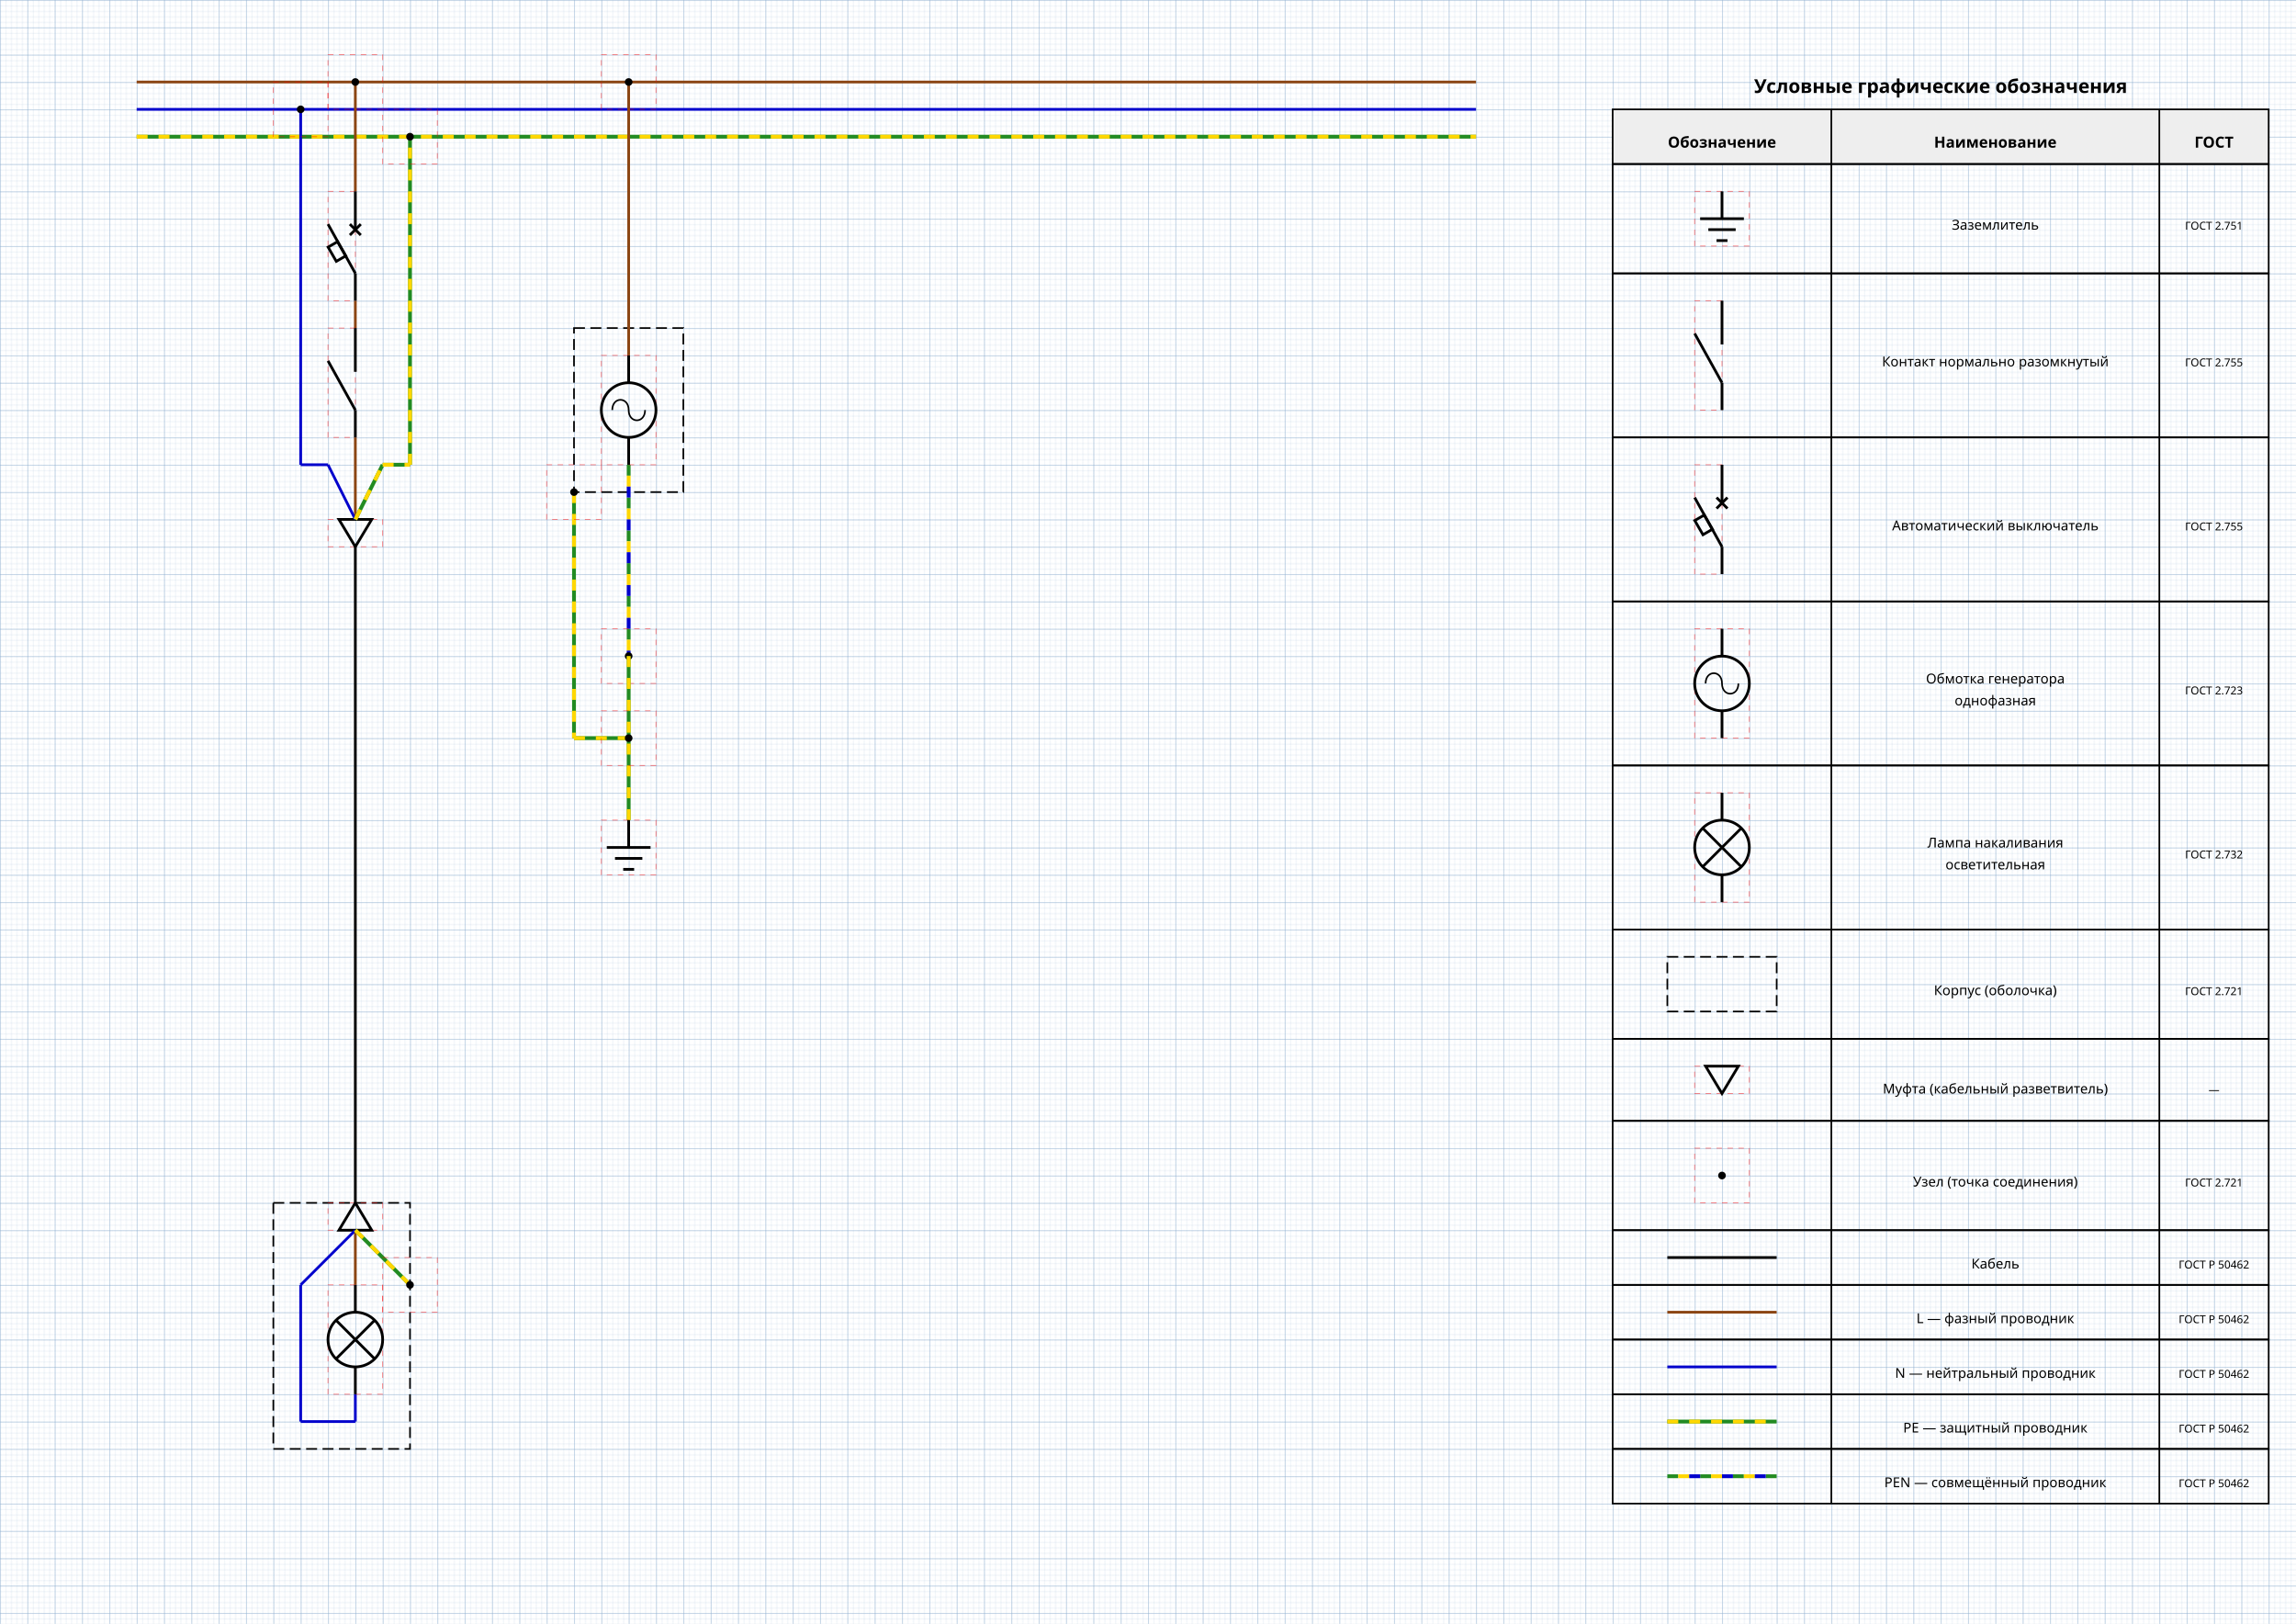
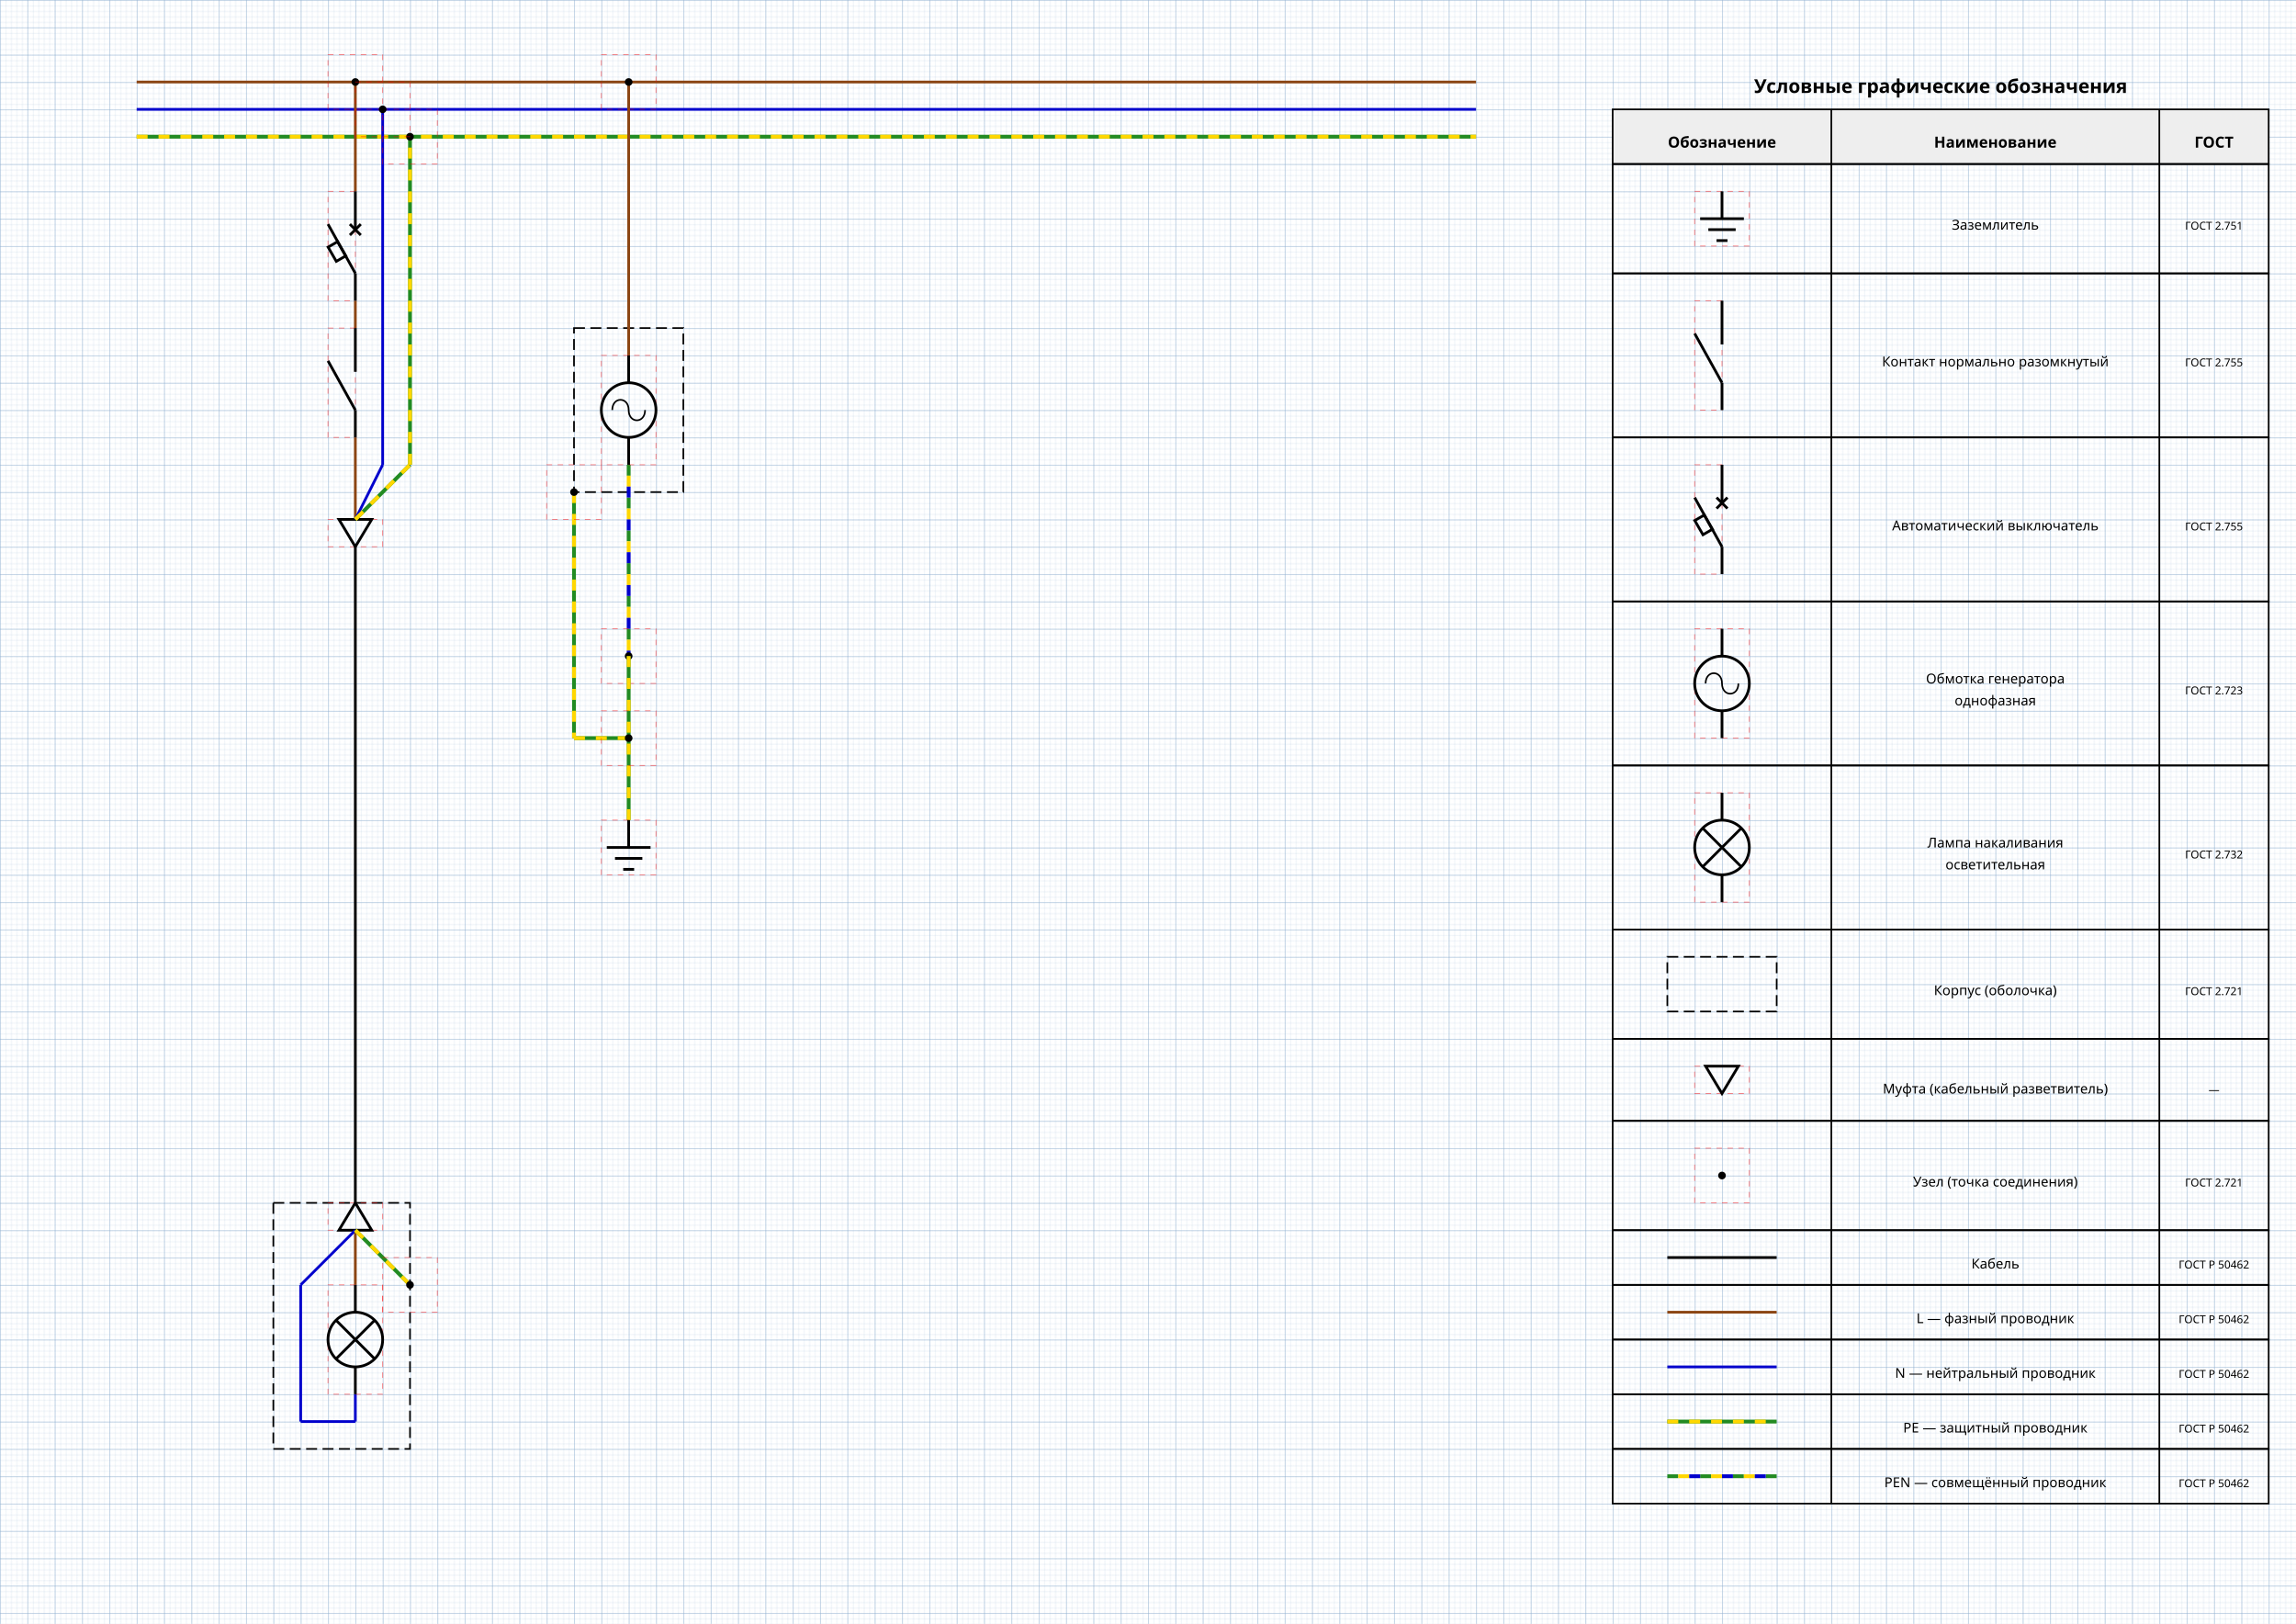
<svg xmlns="http://www.w3.org/2000/svg" width="420mm" height="297mm" viewBox="0 0 420 297">
  <rect width="420" height="297" fill="white" />
  <defs>
    <pattern id="mm1" width="1" height="1" patternUnits="userSpaceOnUse">
      <line x1="0" y1="0" x2="0" y2="1" stroke="#c8d8e8" stroke-width="0.1" />
      <line x1="0" y1="0" x2="1" y2="0" stroke="#c8d8e8" stroke-width="0.1" />
    </pattern>
    <pattern id="mm5" width="5" height="5" patternUnits="userSpaceOnUse">
      <rect width="5" height="5" fill="url(#mm1)" />
      <line x1="0" y1="0" x2="0" y2="5" stroke="#90b0d0" stroke-width="0.15" />
      <line x1="0" y1="0" x2="5" y2="0" stroke="#90b0d0" stroke-width="0.15" />
    </pattern>
    <symbol id="ugo-node" overflow="visible">
      <rect x="-5" y="-5" width="10" height="10" fill="none" stroke="red" stroke-width="0.15" stroke-dasharray="1,1" opacity="0.5" />
      <circle cx="0" cy="0" r="0.7" fill="black" stroke="none" />
    </symbol>
    <symbol id="ugo-ground" overflow="visible">
      <rect x="-5" y="0" width="10" height="10" fill="none" stroke="red" stroke-width="0.15" stroke-dasharray="1,1" opacity="0.5" />
      <g stroke="black" stroke-width="0.5">
        <line x1="0" y1="0" x2="0" y2="5" />
        <line x1="-4" y1="5" x2="4" y2="5" />
        <line x1="-2.5" y1="7" x2="2.5" y2="7" />
        <line x1="-1" y1="9" x2="1" y2="9" />
      </g>
    </symbol>
    <symbol id="ugo-contact" overflow="visible">
      <rect x="-5" y="0" width="5" height="20" fill="none" stroke="red" stroke-width="0.15" stroke-dasharray="1,1" opacity="0.5" />
      <g stroke="black" stroke-width="0.5" fill="none">
        <line x1="0" y1="0" x2="0" y2="8" />
        <line x1="0" y1="15" x2="-5" y2="6" />
        <line x1="0" y1="15" x2="0" y2="20" />
      </g>
    </symbol>
    <symbol id="ugo-breaker" overflow="visible">
      <rect x="-5" y="0" width="5" height="20" fill="none" stroke="red" stroke-width="0.15" stroke-dasharray="1,1" opacity="0.5" />
      <g stroke="black" stroke-width="0.5" fill="none">
        <line x1="0" y1="0" x2="0" y2="7" />
        <line x1="-1" y1="6" x2="1" y2="8" />
        <line x1="-1" y1="8" x2="1" y2="6" />
        <line x1="0" y1="15" x2="-5" y2="6" />
        <rect x="-2" y="-1.5" width="2" height="3" fill="none" stroke="black" stroke-width="0.5" transform="translate(-2.5, 10.5) rotate(-30)" />
        <line x1="0" y1="15" x2="0" y2="20" />
      </g>
    </symbol>
    <symbol id="ugo-generator" overflow="visible">
      <rect x="-5" y="0" width="10" height="20" fill="none" stroke="red" stroke-width="0.15" stroke-dasharray="1,1" opacity="0.5" />
      <g stroke="black" stroke-width="0.5" fill="none">
        <line x1="0" y1="0" x2="0" y2="5" />
        <circle cx="0" cy="10" r="5" />
        <path d="M-3,10 C-3,7.5 0,7.5 0,10 S3,12.5 3,10" stroke-width="0.3" />
        <line x1="0" y1="15" x2="0" y2="20" />
      </g>
    </symbol>
    <symbol id="ugo-lamp" overflow="visible">
      <rect x="-5" y="0" width="10" height="20" fill="none" stroke="red" stroke-width="0.15" stroke-dasharray="1,1" opacity="0.5" />
      <g stroke="black" stroke-width="0.5" fill="none">
        <line x1="0" y1="0" x2="0" y2="5" />
        <circle cx="0" cy="10" r="5" />
        <line x1="-3.5" y1="6.5" x2="3.5" y2="13.5" />
        <line x1="3.5" y1="6.5" x2="-3.5" y2="13.5" />
        <line x1="0" y1="15" x2="0" y2="20" />
      </g>
    </symbol>
    <symbol id="ugo-mufta" overflow="visible">
      <rect x="-5" y="0" width="10" height="5" fill="none" stroke="red" stroke-width="0.15" stroke-dasharray="1,1" opacity="0.5" />
      <polygon points="-3,0 3,0 0,5" stroke="black" stroke-width="0.5" fill="none" />
    </symbol>
  </defs>
  <rect width="420" height="297" fill="url(#mm5)" />
  <line x1="25" y1="15" x2="270" y2="15" stroke="#8B4513" stroke-width="0.5" />
  <line x1="25" y1="20" x2="270" y2="20" stroke="#0000CC" stroke-width="0.5" />
  <g stroke-width="0.7">
    <line x1="25" y1="25" x2="270" y2="25" stroke="#228B22" />
    <line x1="25" y1="25" x2="270" y2="25" stroke="#FFD700" stroke-dasharray="2,2" />
  </g>
  <rect x="50" y="220" width="25" height="45" fill="none" stroke="black" stroke-width="0.3" stroke-dasharray="2,1" />
  <rect x="105" y="60" width="20" height="30" fill="none" stroke="black" stroke-width="0.3" stroke-dasharray="2,1" />
  <g stroke="#8B4513" stroke-width="0.5">
    <line x1="65" y1="15" x2="65" y2="35" />
    <line x1="115" y1="15" x2="115" y2="65" />
    <line x1="65" y1="55" x2="65" y2="60" />
    <line x1="65" y1="80" x2="65" y2="95" />
    <line x1="65" y1="225" x2="65" y2="235" />
  </g>
  <use href="#ugo-breaker" x="65" y="35" />
  <use href="#ugo-contact" x="65" y="60" />
  <use href="#ugo-mufta" x="65" y="95" />
  <line x1="65" y1="100" x2="65" y2="220" stroke="black" stroke-width="0.5" />
  <g transform="translate(65, 225) scale(1, -1)">
    <use href="#ugo-mufta" />
  </g>
  <g stroke="#0000CC" stroke-width="0.5">
-     <line x1="55" y1="20" x2="55" y2="85" />
-     <line x1="55" y1="85" x2="60" y2="85" />
-     <line x1="60" y1="85" x2="65" y2="95" />
+     <line x1="70" y1="20" x2="70" y2="85" />
+     <line x1="70" y1="85" x2="65" y2="95" />
    <line x1="65" y1="225" x2="55" y2="235" />
    <line x1="55" y1="235" x2="55" y2="260" />
    <line x1="55" y1="260" x2="65" y2="260" />
    <line x1="65" y1="260" x2="65" y2="255" />
  </g>
  <g stroke-width="0.7">
    <line x1="115" y1="85" x2="115" y2="120" stroke="#228B22" stroke-dasharray="2,4" stroke-dashoffset="0" />
    <line x1="115" y1="85" x2="115" y2="120" stroke="#FFD700" stroke-dasharray="2,4" stroke-dashoffset="4" />
    <line x1="115" y1="85" x2="115" y2="120" stroke="#0000CC" stroke-dasharray="2,4" stroke-dashoffset="2" />
  </g>
  <use href="#ugo-node" x="115" y="120" />
  <g stroke-width="0.7">
    <line x1="115" y1="120" x2="115" y2="150" stroke="#228B22" />
    <line x1="115" y1="120" x2="115" y2="150" stroke="#FFD700" stroke-dasharray="2,2" />
  </g>
  <g stroke-width="0.7">
-     <line x1="65" y1="95" x2="70" y2="85" stroke="#228B22" />
-     <line x1="70" y1="85" x2="75" y2="85" stroke="#228B22" />
+     <line x1="65" y1="95" x2="75" y2="85" stroke="#228B22" />
    <line x1="75" y1="85" x2="75" y2="25" stroke="#228B22" />
    <line x1="105" y1="90" x2="105" y2="135" stroke="#228B22" />
    <line x1="105" y1="135" x2="115" y2="135" stroke="#228B22" />
    <line x1="65" y1="225" x2="75" y2="235" stroke="#228B22" />
-     <line x1="65" y1="95" x2="70" y2="85" stroke="#FFD700" stroke-dasharray="2,2" />
-     <line x1="70" y1="85" x2="75" y2="85" stroke="#FFD700" stroke-dasharray="2,2" />
+     <line x1="65" y1="95" x2="75" y2="85" stroke="#FFD700" stroke-dasharray="2,2" />
    <line x1="75" y1="85" x2="75" y2="25" stroke="#FFD700" stroke-dasharray="2,2" />
    <line x1="105" y1="90" x2="105" y2="135" stroke="#FFD700" stroke-dasharray="2,2" />
    <line x1="105" y1="135" x2="115" y2="135" stroke="#FFD700" stroke-dasharray="2,2" />
    <line x1="65" y1="225" x2="75" y2="235" stroke="#FFD700" stroke-dasharray="2,2" />
  </g>
  <use href="#ugo-node" x="75" y="235" />
  <use href="#ugo-node" x="75" y="25" />
  <use href="#ugo-node" x="105" y="90" />
  <use href="#ugo-node" x="115" y="135" />
  <use href="#ugo-node" x="65" y="15" />
  <use href="#ugo-node" x="115" y="15" />
-   <use href="#ugo-node" x="55" y="20" />
+   <use href="#ugo-node" x="70" y="20" />
  <use href="#ugo-generator" x="115" y="65" />
  <use href="#ugo-lamp" x="65" y="235" />
  <use href="#ugo-ground" x="115" y="150" />
  <g transform="translate(295, 20)" stroke="black" stroke-width="0.3" font-family="sans-serif">
    <text x="60" y="-3" font-size="3.5" font-weight="bold" text-anchor="middle" stroke="none" fill="black">Условные графические обозначения</text>
    <rect x="0" y="0" width="120" height="10" fill="#eee" stroke="black" />
    <text x="20" y="7" font-size="2.8" text-anchor="middle" stroke="none" fill="black" font-weight="bold">Обозначение</text>
    <text x="70" y="7" font-size="2.8" text-anchor="middle" stroke="none" fill="black" font-weight="bold">Наименование</text>
    <text x="110" y="7" font-size="2.8" text-anchor="middle" stroke="none" fill="black" font-weight="bold">ГОСТ</text>
    <line x1="40" y1="0" x2="40" y2="10" />
    <line x1="100" y1="0" x2="100" y2="10" />
    <rect x="0" y="10" width="120" height="20" fill="none" stroke="black" />
    <line x1="40" y1="10" x2="40" y2="30" />
    <line x1="100" y1="10" x2="100" y2="30" />
    <use href="#ugo-ground" x="20" y="15" />
    <text x="70" y="22" font-size="2.5" text-anchor="middle" stroke="none" fill="black">Заземлитель</text>
    <text x="110" y="22" font-size="2" text-anchor="middle" stroke="none" fill="black">ГОСТ 2.751</text>
    <rect x="0" y="30" width="120" height="30" fill="none" stroke="black" />
    <line x1="40" y1="30" x2="40" y2="60" />
    <line x1="100" y1="30" x2="100" y2="60" />
    <use href="#ugo-contact" x="20" y="35" />
    <text x="70" y="47" font-size="2.5" text-anchor="middle" stroke="none" fill="black">Контакт нормально разомкнутый</text>
    <text x="110" y="47" font-size="2" text-anchor="middle" stroke="none" fill="black">ГОСТ 2.755</text>
    <rect x="0" y="60" width="120" height="30" fill="none" stroke="black" />
    <line x1="40" y1="60" x2="40" y2="90" />
    <line x1="100" y1="60" x2="100" y2="90" />
    <use href="#ugo-breaker" x="20" y="65" />
    <text x="70" y="77" font-size="2.5" text-anchor="middle" stroke="none" fill="black">Автоматический выключатель</text>
    <text x="110" y="77" font-size="2" text-anchor="middle" stroke="none" fill="black">ГОСТ 2.755</text>
    <rect x="0" y="90" width="120" height="30" fill="none" stroke="black" />
    <line x1="40" y1="90" x2="40" y2="120" />
    <line x1="100" y1="90" x2="100" y2="120" />
    <use href="#ugo-generator" x="20" y="95" />
    <text x="70" y="105" font-size="2.5" text-anchor="middle" stroke="none" fill="black">Обмотка генератора</text>
    <text x="70" y="109" font-size="2.5" text-anchor="middle" stroke="none" fill="black">однофазная</text>
    <text x="110" y="107" font-size="2" text-anchor="middle" stroke="none" fill="black">ГОСТ 2.723</text>
    <rect x="0" y="120" width="120" height="30" fill="none" stroke="black" />
    <line x1="40" y1="120" x2="40" y2="150" />
    <line x1="100" y1="120" x2="100" y2="150" />
    <use href="#ugo-lamp" x="20" y="125" />
    <text x="70" y="135" font-size="2.5" text-anchor="middle" stroke="none" fill="black">Лампа накаливания</text>
    <text x="70" y="139" font-size="2.5" text-anchor="middle" stroke="none" fill="black">осветительная</text>
    <text x="110" y="137" font-size="2" text-anchor="middle" stroke="none" fill="black">ГОСТ 2.732</text>
    <rect x="0" y="150" width="120" height="20" fill="none" stroke="black" />
    <line x1="40" y1="150" x2="40" y2="170" />
    <line x1="100" y1="150" x2="100" y2="170" />
    <rect x="10" y="155" width="20" height="10" fill="none" stroke="black" stroke-dasharray="2,1" />
    <text x="70" y="162" font-size="2.5" text-anchor="middle" stroke="none" fill="black">Корпус (оболочка)</text>
    <text x="110" y="162" font-size="2" text-anchor="middle" stroke="none" fill="black">ГОСТ 2.721</text>
    <rect x="0" y="170" width="120" height="15" fill="none" stroke="black" />
    <line x1="40" y1="170" x2="40" y2="185" />
    <line x1="100" y1="170" x2="100" y2="185" />
    <use href="#ugo-mufta" x="20" y="175" />
    <text x="70" y="180" font-size="2.5" text-anchor="middle" stroke="none" fill="black">Муфта (кабельный разветвитель)</text>
    <text x="110" y="180" font-size="2" text-anchor="middle" stroke="none" fill="black">—</text>
    <rect x="0" y="185" width="120" height="20" fill="none" stroke="black" />
    <line x1="40" y1="185" x2="40" y2="205" />
    <line x1="100" y1="185" x2="100" y2="205" />
    <use href="#ugo-node" x="20" y="195" />
    <text x="70" y="197" font-size="2.5" text-anchor="middle" stroke="none" fill="black">Узел (точка соединения)</text>
    <text x="110" y="197" font-size="2" text-anchor="middle" stroke="none" fill="black">ГОСТ 2.721</text>
    <rect x="0" y="205" width="120" height="10" fill="none" stroke="black" />
    <line x1="40" y1="205" x2="40" y2="215" />
    <line x1="100" y1="205" x2="100" y2="215" />
    <line x1="10" y1="210" x2="30" y2="210" stroke="black" stroke-width="0.5" />
    <text x="70" y="212" font-size="2.5" text-anchor="middle" stroke="none" fill="black">Кабель</text>
    <text x="110" y="212" font-size="2" text-anchor="middle" stroke="none" fill="black">ГОСТ Р 50462</text>
    <rect x="0" y="215" width="120" height="10" fill="none" stroke="black" />
    <line x1="40" y1="215" x2="40" y2="225" />
    <line x1="100" y1="215" x2="100" y2="225" />
    <line x1="10" y1="220" x2="30" y2="220" stroke="#8B4513" stroke-width="0.5" />
    <text x="70" y="222" font-size="2.5" text-anchor="middle" stroke="none" fill="black">L — фазный проводник</text>
    <text x="110" y="222" font-size="2" text-anchor="middle" stroke="none" fill="black">ГОСТ Р 50462</text>
    <rect x="0" y="225" width="120" height="10" fill="none" stroke="black" />
    <line x1="40" y1="225" x2="40" y2="235" />
    <line x1="100" y1="225" x2="100" y2="235" />
    <line x1="10" y1="230" x2="30" y2="230" stroke="#0000CC" stroke-width="0.5" />
    <text x="70" y="232" font-size="2.5" text-anchor="middle" stroke="none" fill="black">N — нейтральный проводник</text>
    <text x="110" y="232" font-size="2" text-anchor="middle" stroke="none" fill="black">ГОСТ Р 50462</text>
    <rect x="0" y="235" width="120" height="10" fill="none" stroke="black" />
    <line x1="40" y1="235" x2="40" y2="245" />
    <line x1="100" y1="235" x2="100" y2="245" />
    <line x1="10" y1="240" x2="30" y2="240" stroke="#228B22" stroke-width="0.7" />
    <line x1="10" y1="240" x2="30" y2="240" stroke="#FFD700" stroke-width="0.7" stroke-dasharray="2,2" />
    <text x="70" y="242" font-size="2.5" text-anchor="middle" stroke="none" fill="black">PE — защитный проводник</text>
    <text x="110" y="242" font-size="2" text-anchor="middle" stroke="none" fill="black">ГОСТ Р 50462</text>
    <rect x="0" y="245" width="120" height="10" fill="none" stroke="black" />
    <line x1="40" y1="245" x2="40" y2="255" />
    <line x1="100" y1="245" x2="100" y2="255" />
    <line x1="10" y1="250" x2="30" y2="250" stroke="#228B22" stroke-width="0.7" stroke-dasharray="2,4" stroke-dashoffset="0" />
    <line x1="10" y1="250" x2="30" y2="250" stroke="#FFD700" stroke-width="0.7" stroke-dasharray="2,4" stroke-dashoffset="4" />
    <line x1="10" y1="250" x2="30" y2="250" stroke="#0000CC" stroke-width="0.7" stroke-dasharray="2,4" stroke-dashoffset="2" />
    <text x="70" y="252" font-size="2.5" text-anchor="middle" stroke="none" fill="black">PEN — совмещённый проводник</text>
    <text x="110" y="252" font-size="2" text-anchor="middle" stroke="none" fill="black">ГОСТ Р 50462</text>
  </g>
</svg>
